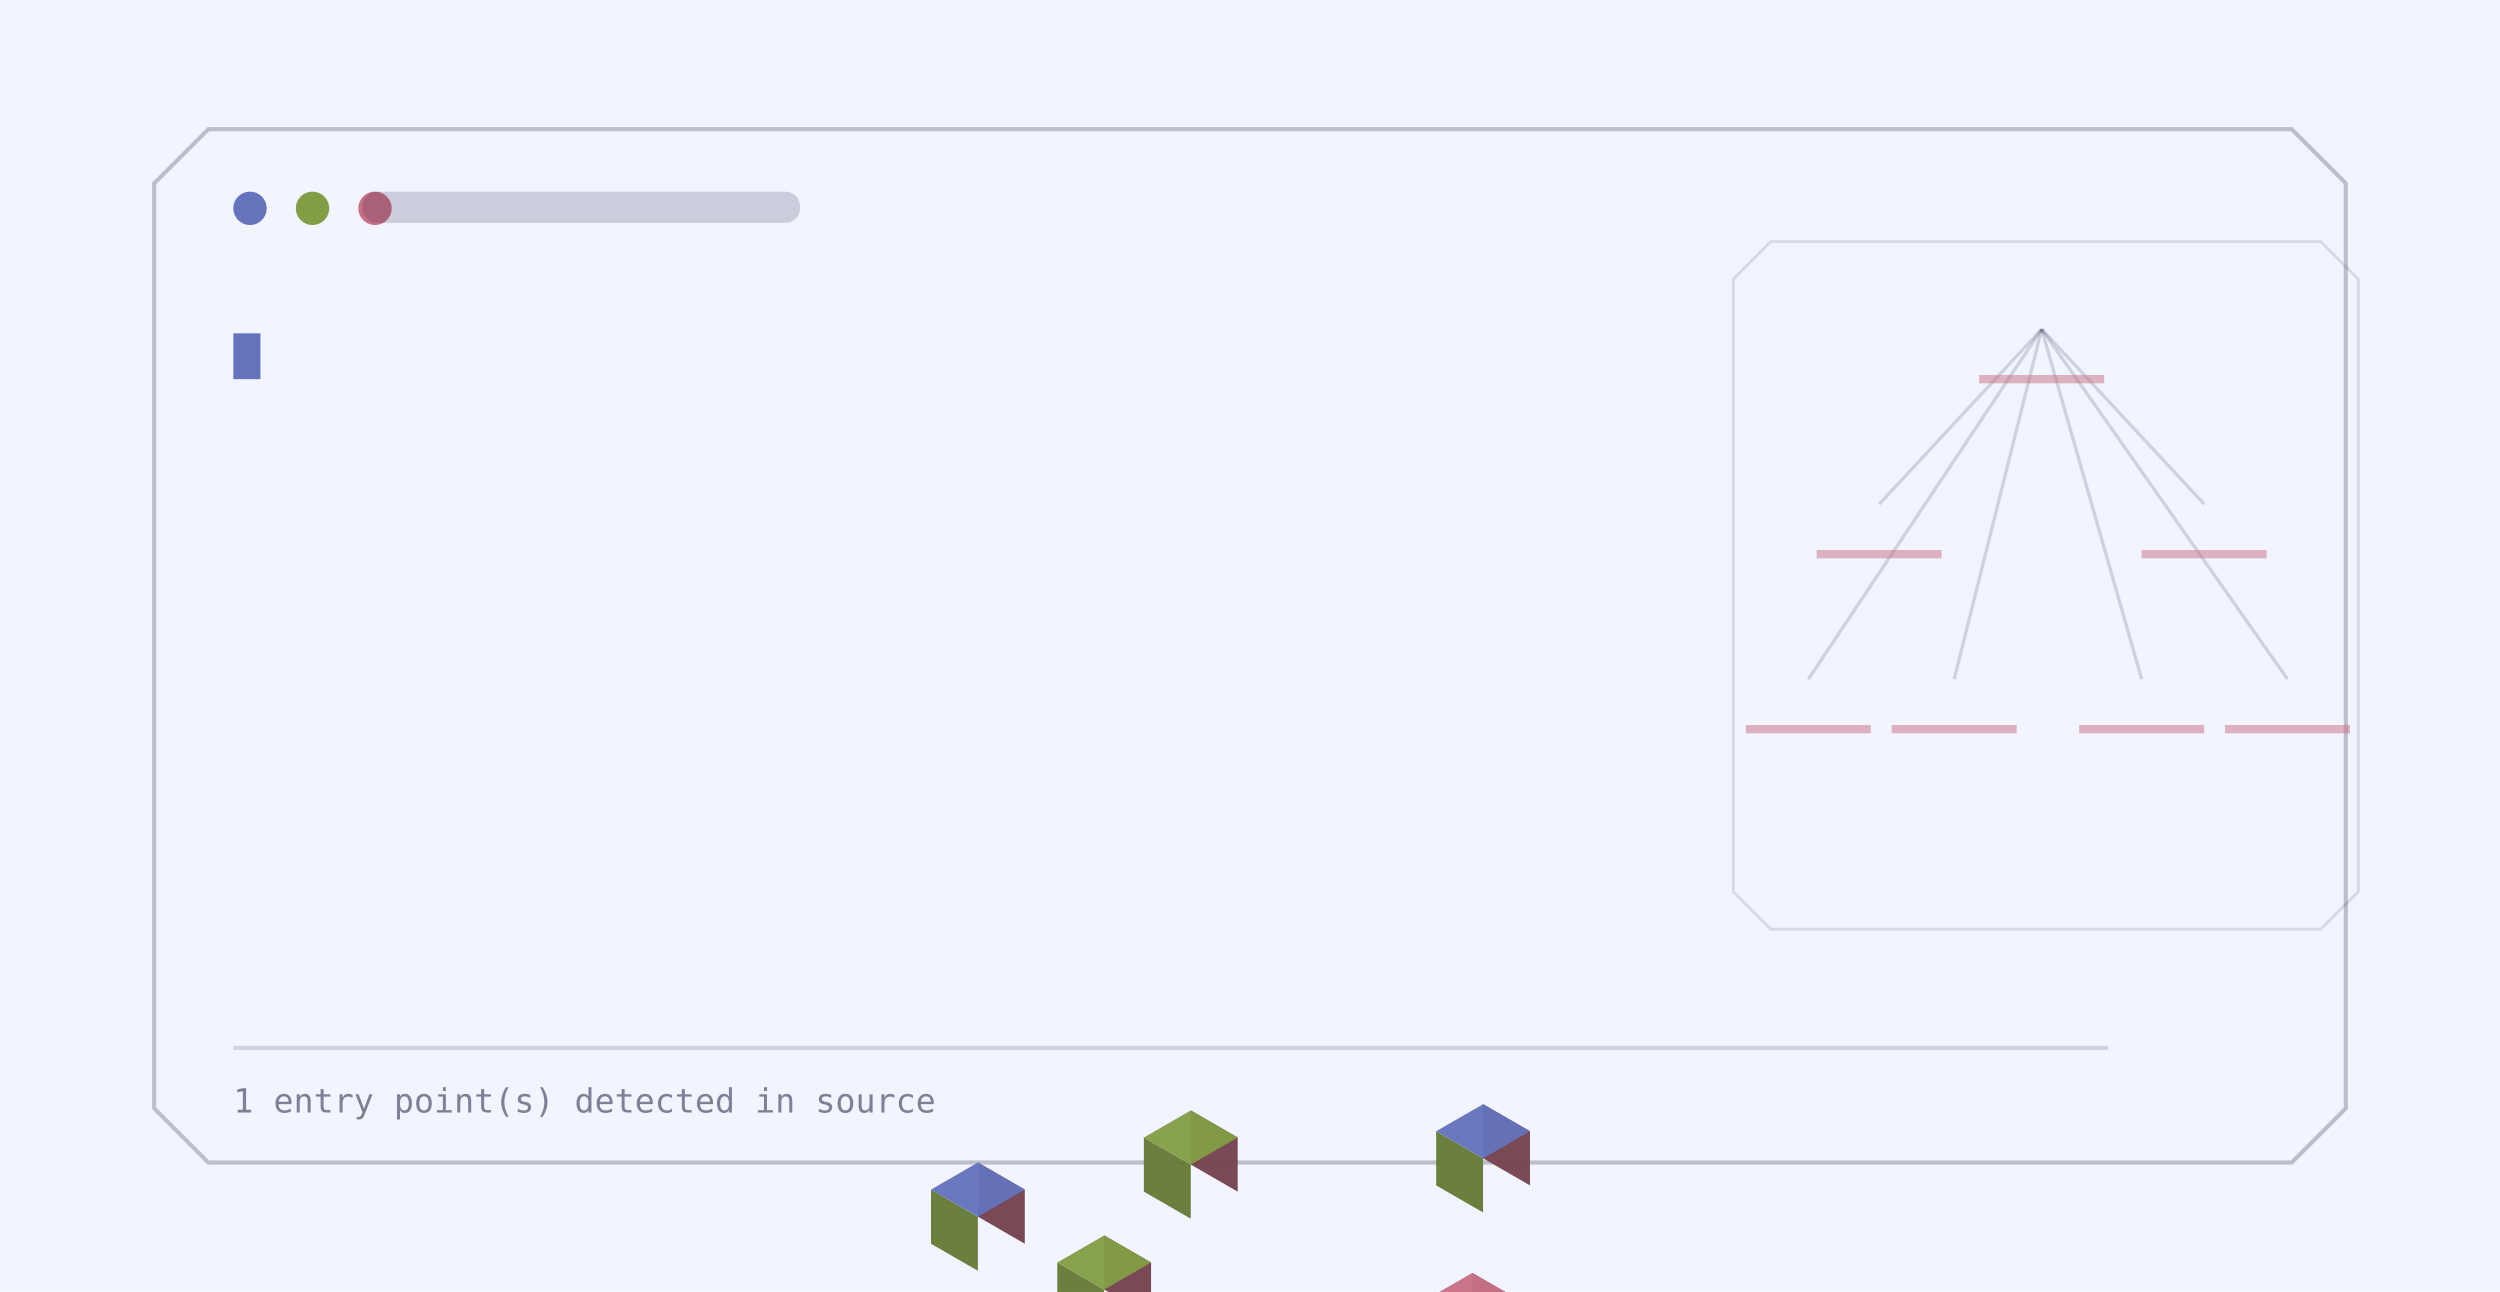
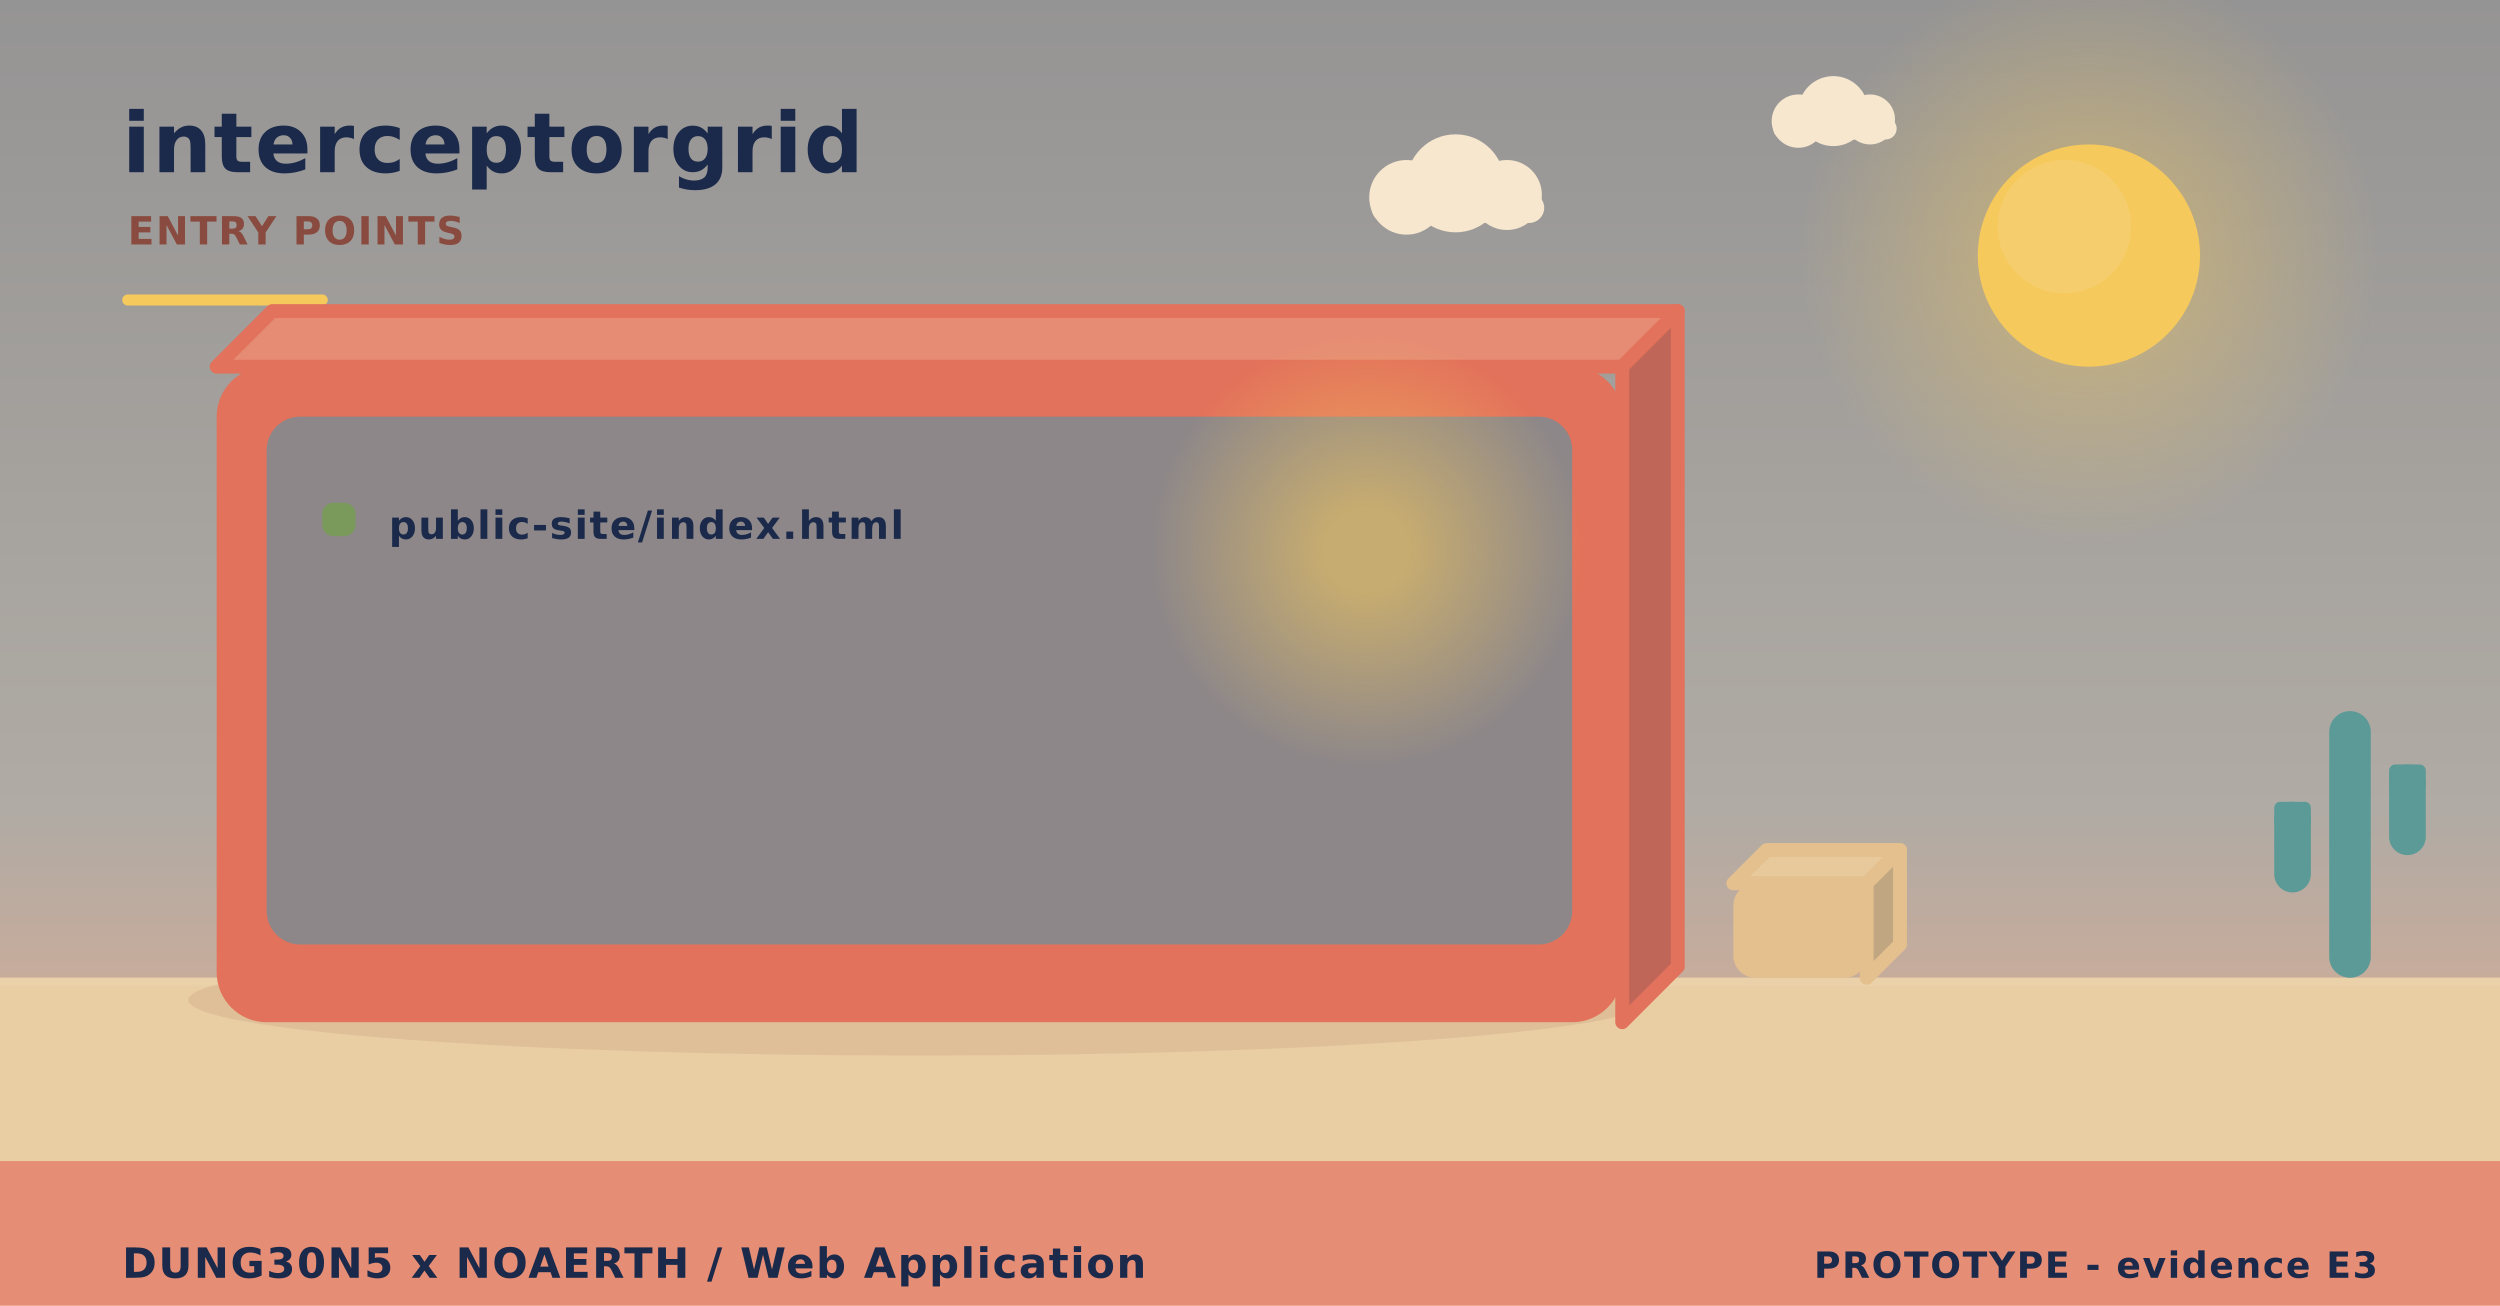
- <svg xmlns="http://www.w3.org/2000/svg" viewBox="0 0 1200 620" width="1200" height="620" role="img" aria-label="interceptorgrid command surface">
-   <rect width="1200" height="620" fill="#f2f4ff" />
-   <defs>
-     <linearGradient id="gt" x1="0" y1="0" x2="1" y2="1">
-       <stop offset="0%" stop-color="#6473bc" />
-       <stop offset="100%" stop-color="#829d44" />
-     </linearGradient>
-   </defs>
-   <path d="M100.00,62.00 H1100.00 L1126.00,88.00 V532.00 L1100.00,558.00 H100.00 L74.00,532.00 V88.00 Z" fill="none" stroke="rgba(31,33,65,0.300)" stroke-width="2.00" opacity="0.85" />
-   <circle cx="120.00" cy="100.00" r="8.00" fill="#6473bc" opacity="1.00" />
-   <circle cx="150.00" cy="100.00" r="8.00" fill="#829d44" opacity="1.00" />
-   <circle cx="180.00" cy="100.00" r="8.00" fill="#c77085" opacity="1.00" />
-   <rect x="174.00" y="92.00" width="210.00" height="15.00" rx="7.00" fill="rgba(31,33,65,0.180)" opacity="1.00" />
-   <text x="112" y="148" font-family="ui-monospace,SFMono-Regular,Menlo,monospace" font-size="21" fill="rgba(31,33,65,0.800)" opacity="0">public-site/index.html<animate attributeName="opacity" values="0;1;1;0" dur="1.5s" begin="0.0s" repeatCount="indefinite" />
-   </text>
-   <rect x="112" y="160" width="13" height="22" fill="#6473bc">
-     <animate attributeName="opacity" values="1;0;1" dur="1.05s" begin="0s" repeatCount="indefinite" />
-   </rect>
-   <path d="M850.00,116.00 H1114.00 L1132.00,134.00 V428.00 L1114.00,446.00 H850.00 L832.00,428.00 V134.00 Z" fill="none" stroke="rgba(31,33,65,0.180)" stroke-width="1.40" opacity="0.70" />
-   <line x1="980.00" y1="158.00" x2="902.00" y2="242.00" stroke="rgba(31,33,65,0.300)" stroke-width="1.60" opacity="0.55" />
-   <line x1="980.00" y1="158.00" x2="1058.00" y2="242.00" stroke="rgba(31,33,65,0.300)" stroke-width="1.60" opacity="0.55" />
-   <line x1="980.00" y1="158.00" x2="868.00" y2="326.00" stroke="rgba(31,33,65,0.300)" stroke-width="1.60" opacity="0.55" />
-   <line x1="980.00" y1="158.00" x2="938.00" y2="326.00" stroke="rgba(31,33,65,0.300)" stroke-width="1.60" opacity="0.55" />
-   <line x1="980.00" y1="158.00" x2="1028.00" y2="326.00" stroke="rgba(31,33,65,0.300)" stroke-width="1.60" opacity="0.55" />
-   <line x1="980.00" y1="158.00" x2="1098.00" y2="326.00" stroke="rgba(31,33,65,0.300)" stroke-width="1.60" opacity="0.55" />
-   <polygon points="711.87,556.00 734.39,569.00 734.39,543.00 711.87,530.00" fill="#73414d" opacity="0.95" />
-   <polygon points="689.36,569.00 711.87,582.00 711.87,556.00 689.36,543.00" fill="#657a35" opacity="0.95" />
-   <polygon points="711.87,530.00 734.39,543.00 711.87,556.00 689.36,543.00" fill="#6473bc" opacity="0.95" />
+ <svg xmlns="http://www.w3.org/2000/svg" width="900" height="470" viewBox="0 0 900 470" role="img" aria-label="interceptorgrid - how it is operated">
+   <linearGradient id="skyt" x1="0" y1="0" x2="0" y2="1">
+     <stop offset="0" stop-color="#959494" />
+     <stop offset="0.62" stop-color="#b0aba4" />
+     <stop offset="1" stop-color="#f3ad8a" />
+   </linearGradient>
+   <rect width="900" height="470" fill="url(#skyt)" />
+   <radialGradient id="sunt">
+     <stop offset="0.35" stop-color="#f5c95c" stop-opacity="0.34" />
+     <stop offset="1" stop-color="#f5c95c" stop-opacity="0" />
+   </radialGradient>
+   <circle cx="752" cy="92" r="104" fill="url(#sunt)" />
+   <circle cx="752" cy="92" r="40" fill="#f5c95c" />
+   <circle cx="743.2" cy="81.6" r="24" fill="#f5d27e" opacity="0.5" />
  <g>
-     <rect x="950.00" y="180.00" width="60.00" height="4.00" rx="0.00" fill="rgba(199,112,133,0.500)" opacity="1.00" />
-     <animate attributeName="opacity" values="0.25;1.0;0.25" dur="12.3s" begin="0.0s" repeatCount="indefinite" />
+     <circle cx="524" cy="66" r="17.64" fill="#f6e7ce" />
+     <circle cx="506.36" cy="71.04" r="13.44" fill="#f6e7ce" />
+     <circle cx="542.48" cy="70.2" r="12.6" fill="#f6e7ce" />
+     <rect x="493.76" y="69.36" width="62.16" height="10.92" rx="5.46" fill="#f6e7ce" />
+     <animateTransform attributeName="transform" type="translate" values="0 0;24 0;0 0" dur="36s" begin="0s" repeatCount="indefinite" />
  </g>
-   <polygon points="571.58,559.00 594.09,572.00 594.09,546.00 571.58,533.00" fill="#73414d" opacity="0.95" />
-   <polygon points="549.06,572.00 571.58,585.00 571.58,559.00 549.06,546.00" fill="#657a35" opacity="0.95" />
-   <polygon points="571.58,533.00 594.09,546.00 571.58,559.00 549.06,546.00" fill="#829d44" opacity="0.95" />
  <g>
-     <rect x="872.00" y="264.00" width="60.00" height="4.00" rx="0.00" fill="rgba(199,112,133,0.500)" opacity="1.00" />
-     <animate attributeName="opacity" values="0.25;1.0;0.25" dur="12.3s" begin="0.4s" repeatCount="indefinite" />
+     <circle cx="660" cy="40" r="12.6" fill="#f6e7ce" />
+     <circle cx="647.4" cy="43.6" r="9.6" fill="#f6e7ce" />
+     <circle cx="673.2" cy="43" r="9" fill="#f6e7ce" />
+     <rect x="638.4" y="42.4" width="44.4" height="7.8" rx="3.9" fill="#f6e7ce" />
+     <animateTransform attributeName="transform" type="translate" values="0 0;-18 0;0 0" dur="46s" begin="3s" repeatCount="indefinite" />
  </g>
-   <polygon points="706.68,637.00 729.19,650.00 729.19,624.00 706.68,611.00" fill="#73414d" opacity="0.95" />
-   <polygon points="684.16,650.00 706.68,663.00 706.68,637.00 684.16,624.00" fill="#657a35" opacity="0.95" />
-   <polygon points="706.68,611.00 729.19,624.00 706.68,637.00 684.16,624.00" fill="#c77085" opacity="0.95" />
+   <rect x="0" y="352" width="900" height="118" fill="#e9cda3" />
+   <rect x="0" y="352" width="900" height="3" fill="#ebd1a9" />
+   <text x="44" y="62" font-family="Verdana,DejaVu Sans,sans-serif" font-size="30" font-weight="700" letter-spacing="0.6" fill="#1b2a4a" text-anchor="start">interceptorgrid</text>
+   <text x="46" y="88" font-family="Verdana,DejaVu Sans,sans-serif" font-size="14" font-weight="700" letter-spacing="0.6" fill="#894b3f" text-anchor="start">ENTRY POINTS</text>
+   <rect x="44" y="106" width="74" height="4" rx="2" fill="#f5c95c" />
+   <ellipse cx="331" cy="360" rx="263.2" ry="20" fill="rgba(138,90,68,0.11)" />
+   <path d="M78,132 L584,132 L604,112 L98,112 Z" fill="#e68c74" stroke="#e2725b" stroke-width="5" stroke-linejoin="round" />
+   <path d="M584,132 L604,112 L604,348 L584,368 Z" fill="#c06658" stroke="#e2725b" stroke-width="5" stroke-linejoin="round" />
+   <rect x="78" y="132" width="506" height="236" rx="18" fill="#e2725b" />
+   <rect x="96" y="150" width="470" height="190" rx="12" fill="#88888c" opacity="0.94" />
+   <radialGradient id="lamp75863">
+     <stop offset="0.2" stop-color="#f5c95c" stop-opacity="0.55" />
+     <stop offset="1" stop-color="#f5c95c" stop-opacity="0" />
+   </radialGradient>
+   <circle cx="492" cy="198" r="78" fill="url(#lamp75863)" />
+   <rect x="116" y="181" width="12" height="12" rx="4" fill="#7a9a5c" />
  <g>
-     <rect x="1028.00" y="264.00" width="60.00" height="4.00" rx="0.00" fill="rgba(199,112,133,0.500)" opacity="1.00" />
-     <animate attributeName="opacity" values="0.25;1.0;0.25" dur="12.3s" begin="0.8s" repeatCount="indefinite" />
+     <text x="140" y="194" font-family="Verdana,DejaVu Sans,sans-serif" font-size="14" font-weight="700" letter-spacing="0.6" fill="#1b2a4a" text-anchor="start">public-site/index.html</text>
+     <animateTransform attributeName="transform" type="translate" values="0 10;0 0" dur="0.7s" begin="0.4s" fill="freeze" />
  </g>
-   <polygon points="469.39,584.00 491.90,597.00 491.90,571.00 469.39,558.00" fill="#73414d" opacity="0.95" />
-   <polygon points="446.87,597.00 469.39,610.00 469.39,584.00 446.87,571.00" fill="#657a35" opacity="0.95" />
-   <polygon points="469.39,558.00 491.90,571.00 469.39,584.00 446.87,571.00" fill="#6473bc" opacity="0.95" />
-   <g>
-     <rect x="838.00" y="348.00" width="60.00" height="4.00" rx="0.00" fill="rgba(199,112,133,0.500)" opacity="1.00" />
-     <animate attributeName="opacity" values="0.25;1.0;0.25" dur="12.3s" begin="1.2s" repeatCount="indefinite" />
-   </g>
-   <polygon points="530.01,619.00 552.52,632.00 552.52,606.00 530.01,593.00" fill="#73414d" opacity="0.95" />
-   <polygon points="507.49,632.00 530.01,645.00 530.01,619.00 507.49,606.00" fill="#657a35" opacity="0.95" />
-   <polygon points="530.01,593.00 552.52,606.00 530.01,619.00 507.49,606.00" fill="#829d44" opacity="0.95" />
-   <g>
-     <rect x="908.00" y="348.00" width="60.00" height="4.00" rx="0.00" fill="rgba(199,112,133,0.500)" opacity="1.00" />
-     <animate attributeName="opacity" values="0.25;1.0;0.25" dur="12.3s" begin="1.6s" repeatCount="indefinite" />
-   </g>
-   <polygon points="607.95,664.00 630.47,677.00 630.47,651.00 607.95,638.00" fill="#73414d" opacity="0.95" />
-   <polygon points="585.43,677.00 607.95,690.00 607.95,664.00 585.43,651.00" fill="#657a35" opacity="0.95" />
-   <polygon points="607.95,638.00 630.47,651.00 607.95,664.00 585.43,651.00" fill="#c77085" opacity="0.95" />
-   <g>
-     <rect x="998.00" y="348.00" width="60.00" height="4.00" rx="0.00" fill="rgba(199,112,133,0.500)" opacity="1.00" />
-     <animate attributeName="opacity" values="0.25;1.0;0.25" dur="12.3s" begin="2.0s" repeatCount="indefinite" />
-   </g>
-   <polygon points="668.57,699.00 691.09,712.00 691.09,686.00 668.57,673.00" fill="#73414d" opacity="0.95" />
-   <polygon points="646.05,712.00 668.57,725.00 668.57,699.00 646.05,686.00" fill="#657a35" opacity="0.95" />
-   <polygon points="668.57,673.00 691.09,686.00 668.57,699.00 646.05,686.00" fill="#6473bc" opacity="0.95" />
-   <g>
-     <rect x="1068.00" y="348.00" width="60.00" height="4.00" rx="0.00" fill="rgba(199,112,133,0.500)" opacity="1.00" />
-     <animate attributeName="opacity" values="0.25;1.0;0.25" dur="12.3s" begin="2.4s" repeatCount="indefinite" />
-   </g>
-   <rect x="112.00" y="502.00" width="900.00" height="2.00" rx="0.00" fill="rgba(31,33,65,0.160)" opacity="1.00" />
-   <text x="112" y="534" font-family="ui-monospace,Menlo,monospace" font-size="16" fill="rgba(31,33,65,0.550)">1 entry point(s) detected in source</text>
+   <path d="M624,318 L672,318 L684,306 L636,306 Z" fill="#e7c99b" stroke="#e3c08d" stroke-width="5" stroke-linejoin="round" />
+   <path d="M672,318 L684,306 L684,340 L672,352 Z" fill="#c1a682" stroke="#e3c08d" stroke-width="5" stroke-linejoin="round" />
+   <rect x="624" y="318" width="48" height="34" rx="8" fill="#e3c08d" />
+   <rect x="838.52" y="256" width="14.96" height="96" rx="7.48" fill="#5b9a97" />
+   <rect x="818.72" y="288.64" width="13.2" height="32.64" rx="6.6" fill="#5b9a97" />
+   <rect x="818.72" y="288.64" width="13.2" height="9.6" rx="2.2" fill="#5b9a97" />
+   <rect x="860.08" y="275.2" width="13.2" height="32.64" rx="6.6" fill="#5b9a97" />
+   <rect x="860.08" y="275.2" width="13.2" height="9.6" rx="2.2" fill="#5b9a97" />
+   <rect x="0" y="418" width="900" height="52" rx="0" fill="#e68972" opacity="0.94" />
+   <text x="44" y="460" font-family="Verdana,DejaVu Sans,sans-serif" font-size="15" font-weight="700" letter-spacing="0.6" fill="#1b2a4a" text-anchor="start">DUNG30N5 x NOAERTH  /  Web Application</text>
+   <text x="856" y="460" font-family="Verdana,DejaVu Sans,sans-serif" font-size="13" font-weight="700" letter-spacing="0.6" fill="#1b2a4a" text-anchor="end">PROTOTYPE  -  evidence E3</text>
</svg>
